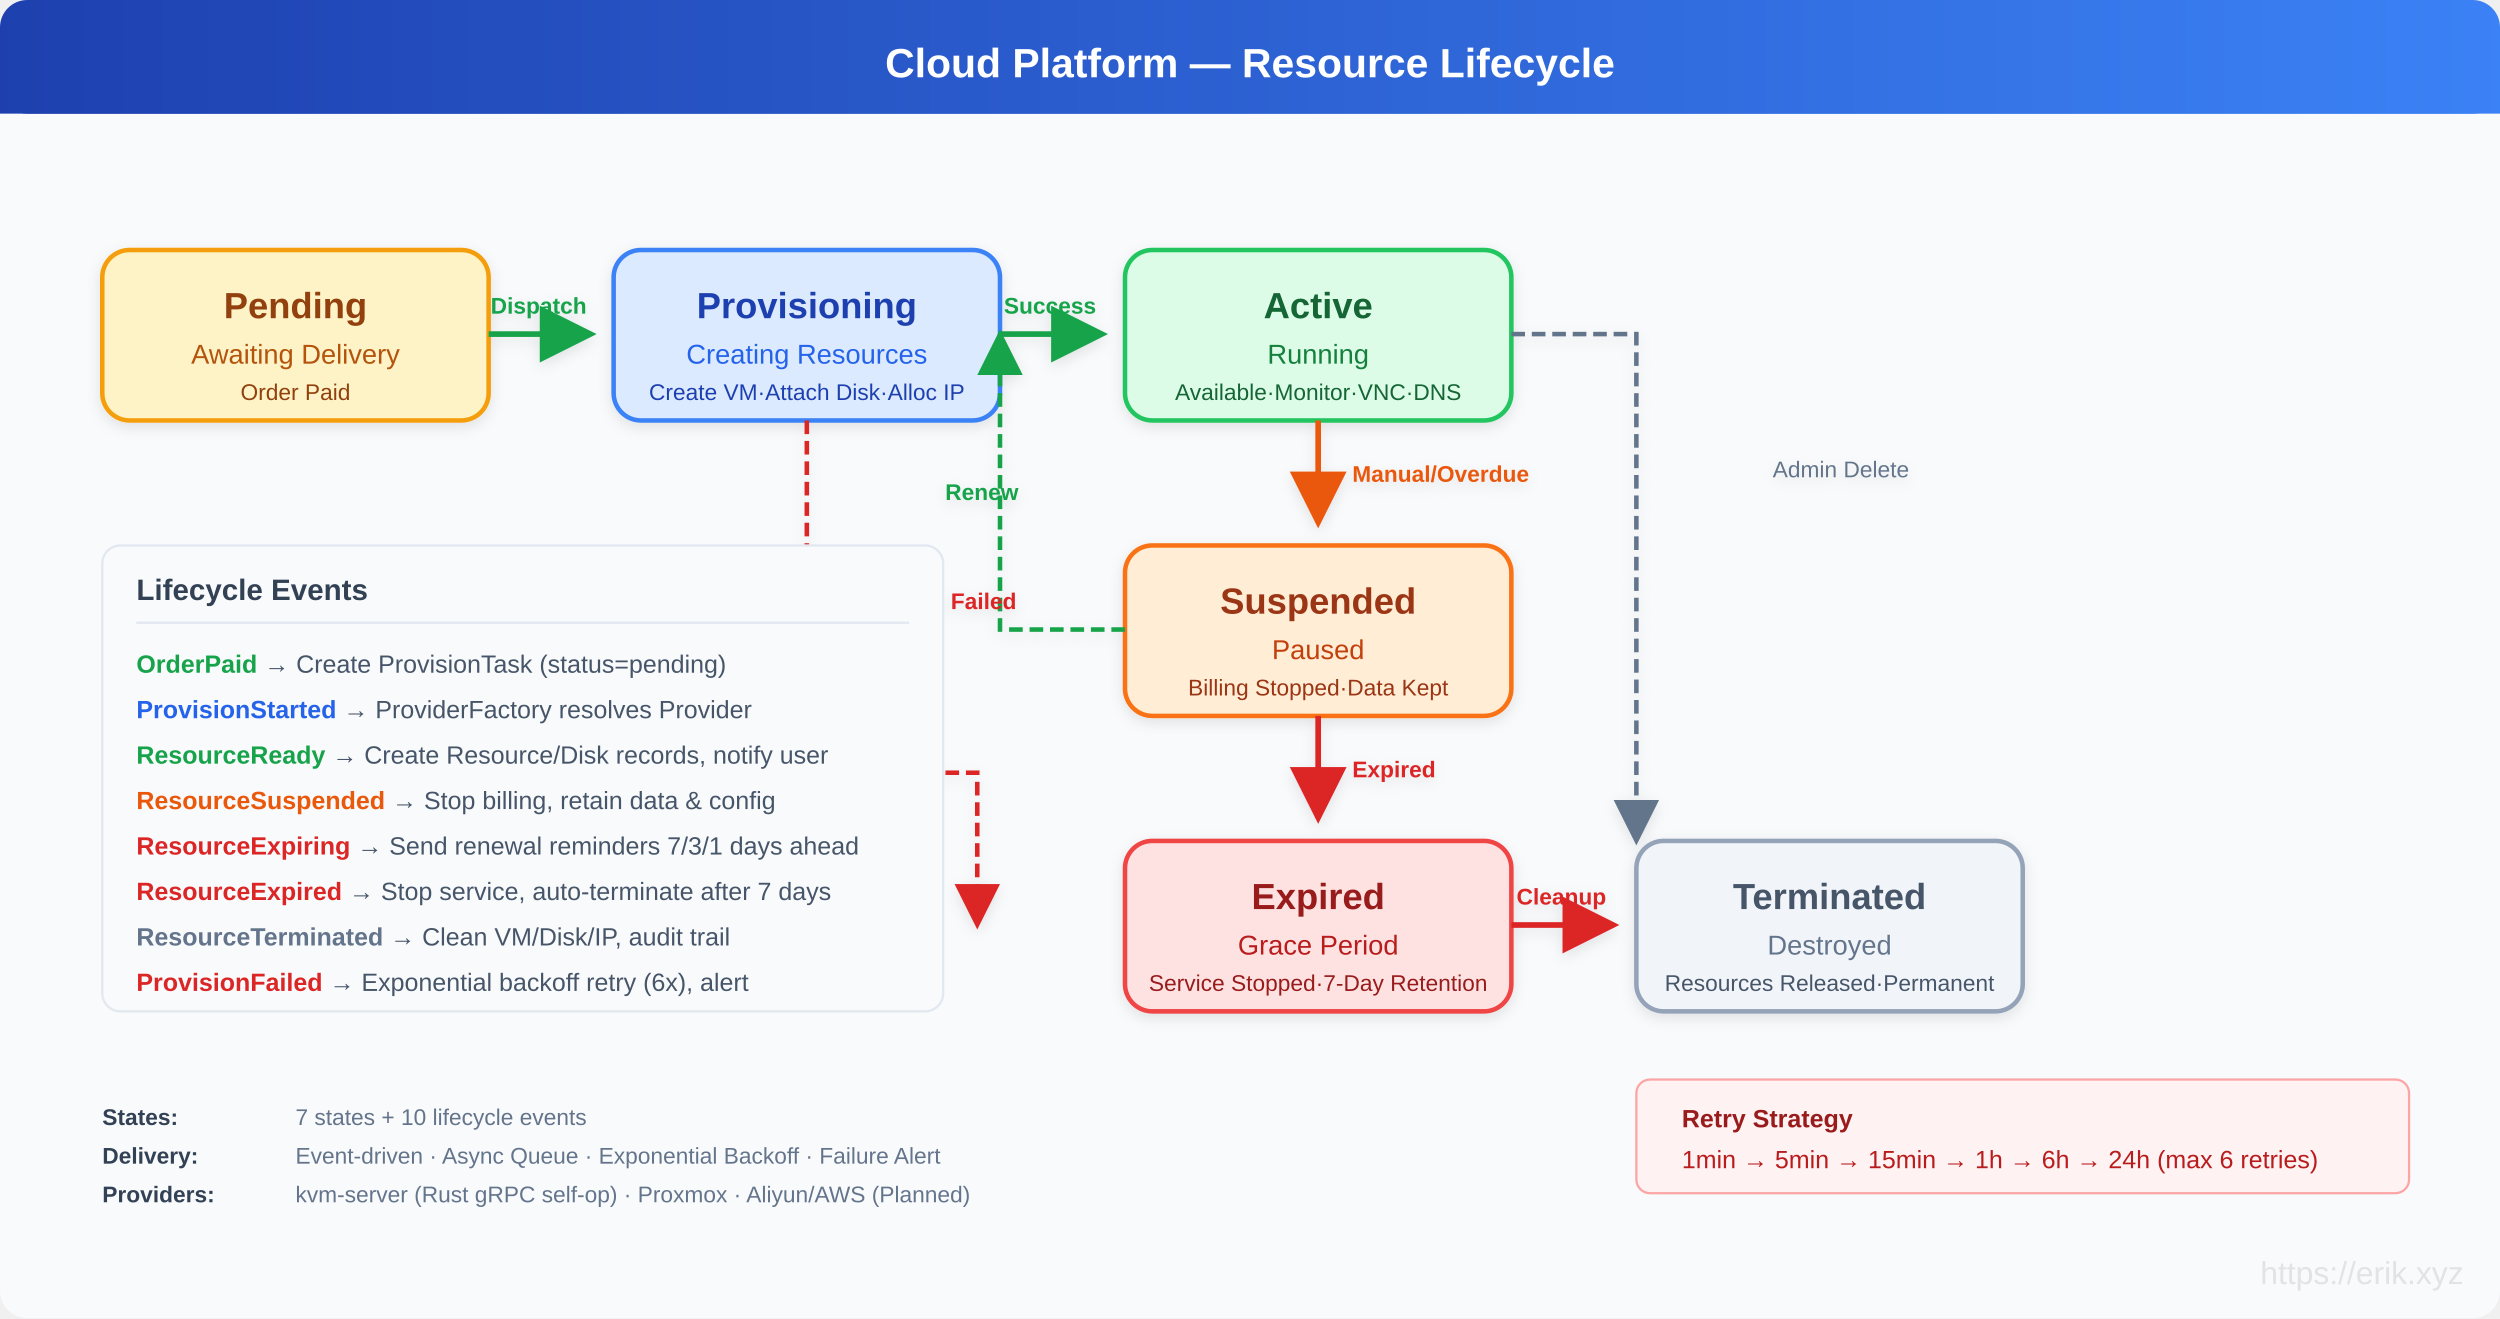
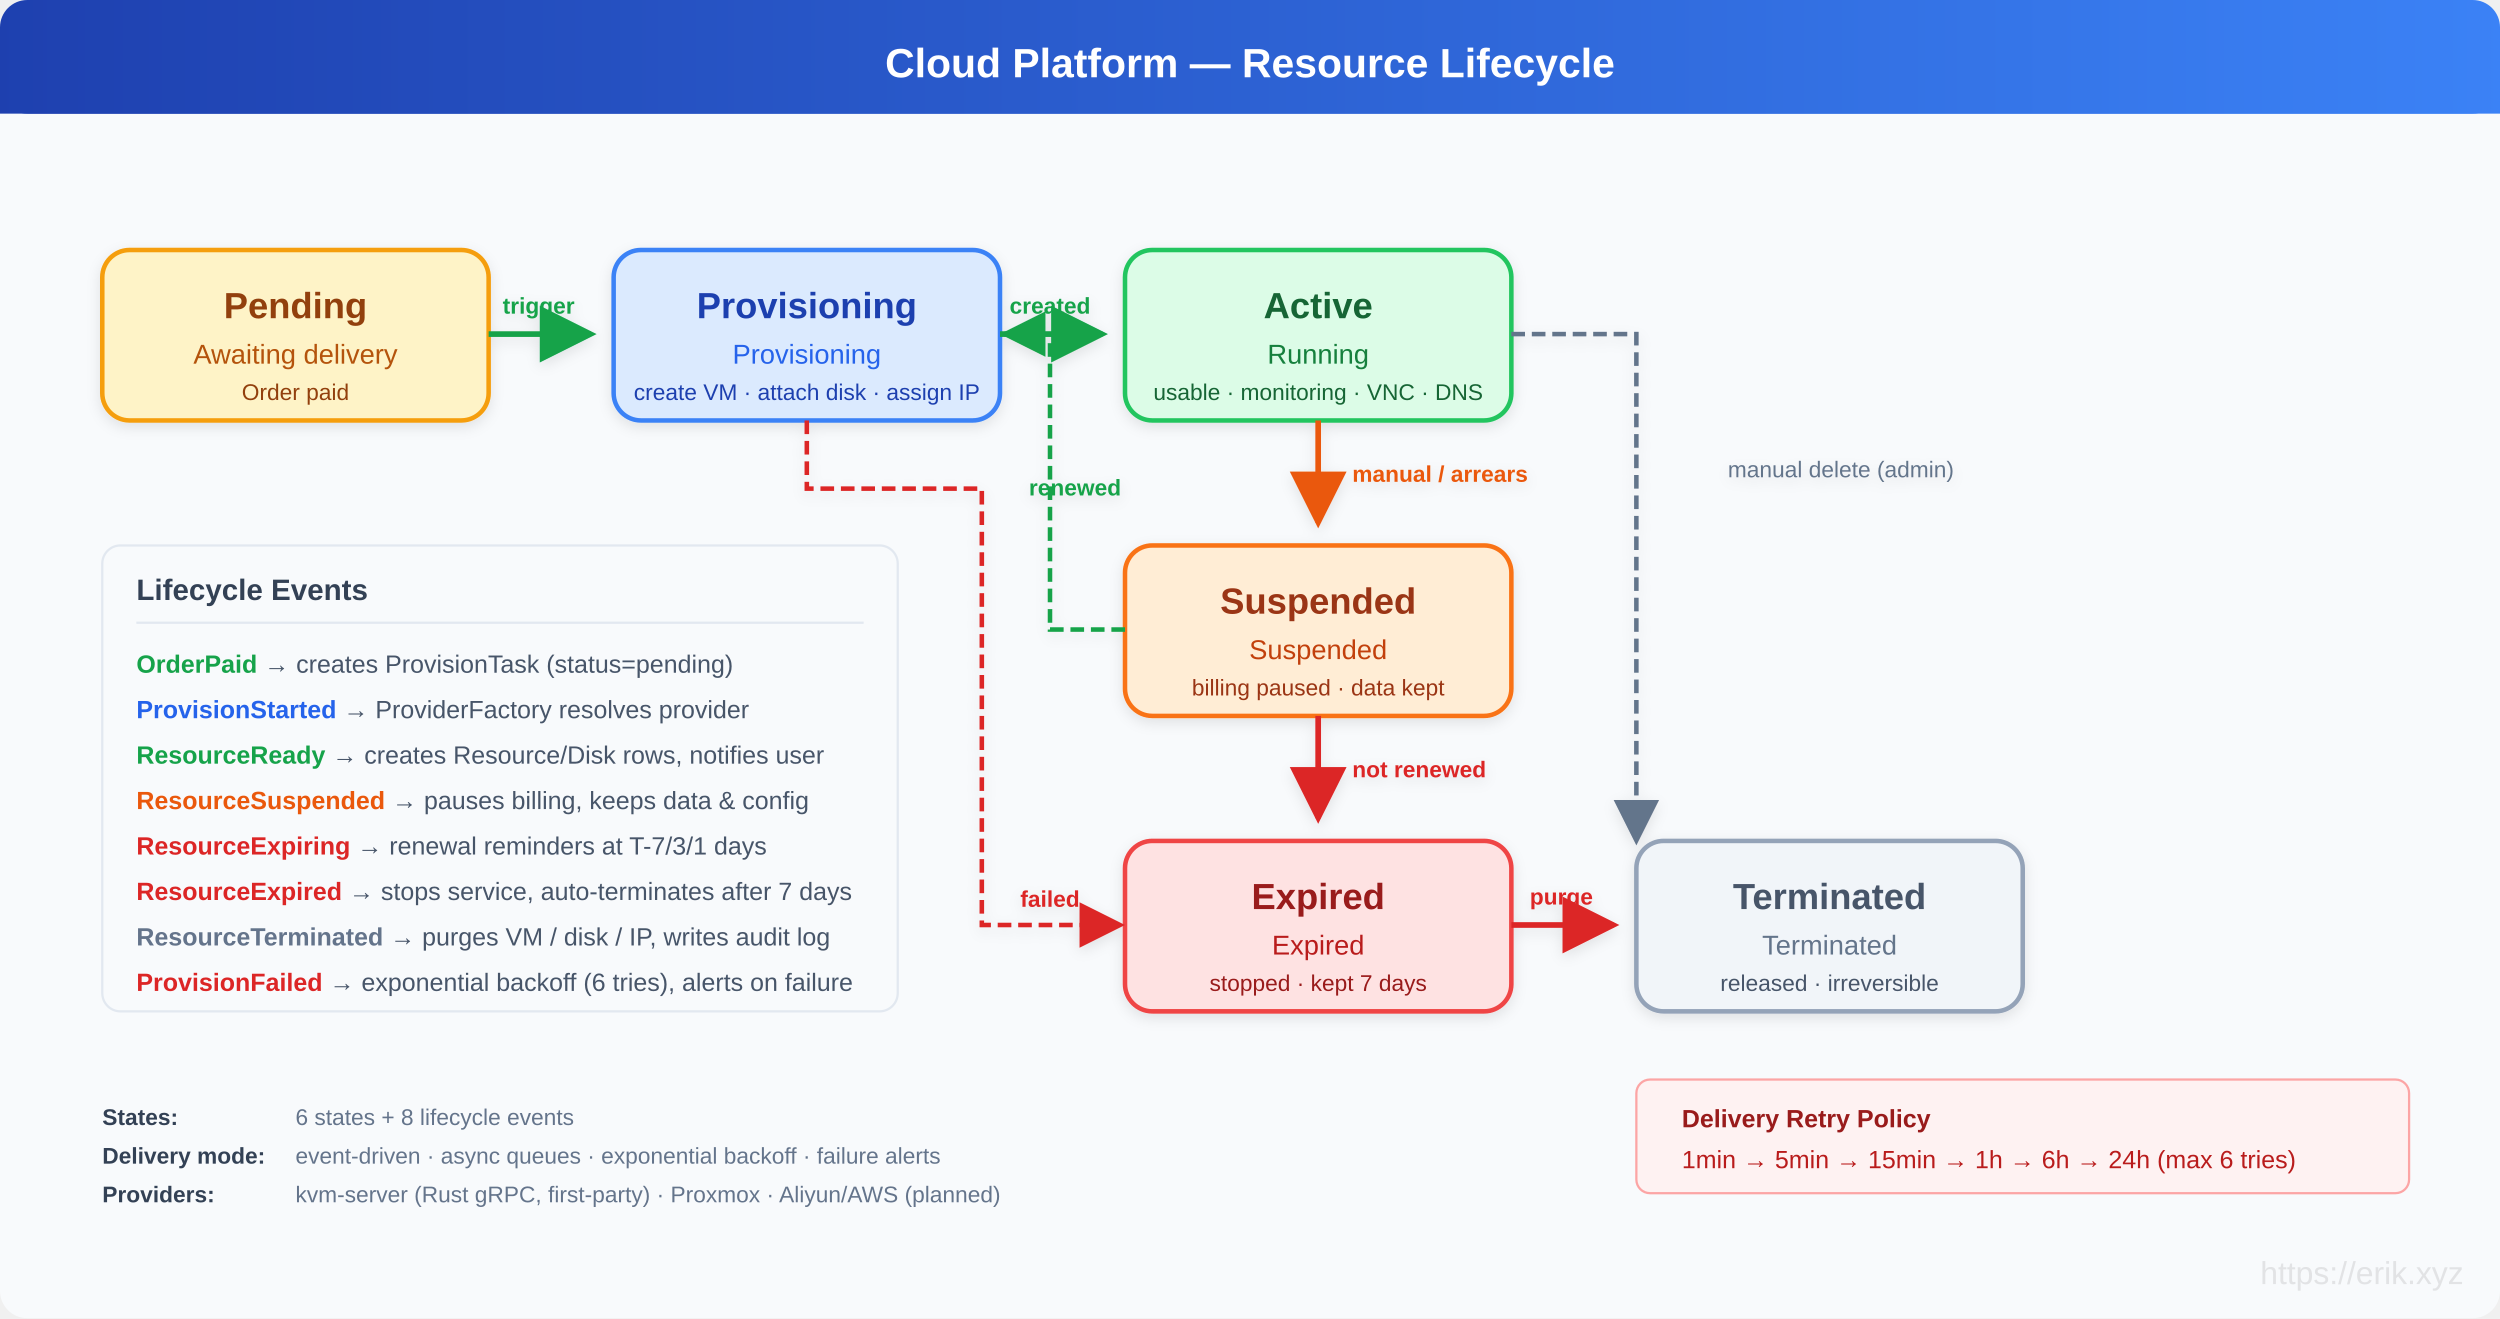
<svg xmlns="http://www.w3.org/2000/svg" viewBox="0 0 1100 580" font-family="'Segoe UI','Helvetica Neue',Arial,sans-serif">
  <defs>
    <linearGradient id="hdr" x1="0" y1="0" x2="1" y2="0">
      <stop offset="0%" stop-color="#1e40af" />
      <stop offset="100%" stop-color="#3b82f6" />
    </linearGradient>
    <filter id="sh">
      <feDropShadow dx="0" dy="2" stdDeviation="3" flood-opacity="0.1" />
    </filter>
    <marker id="arrGr" markerWidth="10" markerHeight="10" refX="9" refY="5" orient="auto">
      <path d="M0,0 L10,5 L0,10 Z" fill="#16a34a" />
    </marker>
    <marker id="arrRed" markerWidth="10" markerHeight="10" refX="9" refY="5" orient="auto">
      <path d="M0,0 L10,5 L0,10 Z" fill="#dc2626" />
    </marker>
    <marker id="arrOr" markerWidth="10" markerHeight="10" refX="9" refY="5" orient="auto">
      <path d="M0,0 L10,5 L0,10 Z" fill="#ea580c" />
    </marker>
    <marker id="arrGy" markerWidth="10" markerHeight="10" refX="9" refY="5" orient="auto">
      <path d="M0,0 L10,5 L0,10 Z" fill="#64748b" />
    </marker>
  </defs>
  <rect width="1100" height="580" fill="#f8fafc" rx="12" />
  <rect x="0" y="0" width="1100" height="50" fill="url(#hdr)" rx="12" />
  <rect x="0" y="12" width="1100" height="38" fill="url(#hdr)" />
  <text x="550" y="34" text-anchor="middle" fill="#fff" font-size="18" font-weight="bold">Cloud Platform — Resource Lifecycle</text>
  <g filter="url(#sh)">
    <rect x="45" y="110" width="170" height="75" rx="12" fill="#fef3c7" stroke="#f59e0b" stroke-width="2" />
    <text x="130" y="140" text-anchor="middle" fill="#92400e" font-size="16" font-weight="bold">Pending</text>
-     <text x="130" y="160" text-anchor="middle" fill="#b45309" font-size="12">Awaiting Delivery</text>
-     <text x="130" y="176" text-anchor="middle" fill="#92400e" font-size="10">Order Paid</text>
+     <text x="130" y="160" text-anchor="middle" fill="#b45309" font-size="12">Awaiting delivery</text>
+     <text x="130" y="176" text-anchor="middle" fill="#92400e" font-size="10">Order paid</text>
    <path d="M215,147 L260,147" stroke="#16a34a" stroke-width="2.5" marker-end="url(#arrGr)" />
-     <text x="237" y="138" text-anchor="middle" fill="#16a34a" font-size="10" font-weight="bold">Dispatch</text>
+     <text x="237" y="138" text-anchor="middle" fill="#16a34a" font-size="10" font-weight="bold">trigger</text>
    <rect x="270" y="110" width="170" height="75" rx="12" fill="#dbeafe" stroke="#3b82f6" stroke-width="2" />
    <text x="355" y="140" text-anchor="middle" fill="#1e40af" font-size="16" font-weight="bold">Provisioning</text>
-     <text x="355" y="160" text-anchor="middle" fill="#2563eb" font-size="12">Creating Resources</text>
-     <text x="355" y="176" text-anchor="middle" fill="#1e40af" font-size="10">Create VM·Attach Disk·Alloc IP</text>
+     <text x="355" y="160" text-anchor="middle" fill="#2563eb" font-size="12">Provisioning</text>
+     <text x="355" y="176" text-anchor="middle" fill="#1e40af" font-size="10">create VM · attach disk · assign IP</text>
    <path d="M440,147 L485,147" stroke="#16a34a" stroke-width="2.5" marker-end="url(#arrGr)" />
-     <text x="462" y="138" text-anchor="middle" fill="#16a34a" font-size="10" font-weight="bold">Success</text>
+     <text x="462" y="138" text-anchor="middle" fill="#16a34a" font-size="10" font-weight="bold">created</text>
    <rect x="495" y="110" width="170" height="75" rx="12" fill="#dcfce7" stroke="#22c55e" stroke-width="2" />
    <text x="580" y="140" text-anchor="middle" fill="#166534" font-size="16" font-weight="bold">Active</text>
    <text x="580" y="160" text-anchor="middle" fill="#15803d" font-size="12">Running</text>
-     <text x="580" y="176" text-anchor="middle" fill="#166534" font-size="10">Available·Monitor·VNC·DNS</text>
+     <text x="580" y="176" text-anchor="middle" fill="#166534" font-size="10">usable · monitoring · VNC · DNS</text>
    <path d="M580,185 L580,230" stroke="#ea580c" stroke-width="2.5" marker-end="url(#arrOr)" />
-     <text x="595" y="212" fill="#ea580c" font-size="10" font-weight="bold">Manual/Overdue</text>
+     <text x="595" y="212" fill="#ea580c" font-size="10" font-weight="bold">manual / arrears</text>
    <rect x="495" y="240" width="170" height="75" rx="12" fill="#ffedd5" stroke="#f97316" stroke-width="2" />
    <text x="580" y="270" text-anchor="middle" fill="#9a3412" font-size="16" font-weight="bold">Suspended</text>
-     <text x="580" y="290" text-anchor="middle" fill="#c2410c" font-size="12">Paused</text>
-     <text x="580" y="306" text-anchor="middle" fill="#9a3412" font-size="10">Billing Stopped·Data Kept</text>
-     <path d="M495,277 L440,277 L440,147" stroke="#16a34a" stroke-width="2" stroke-dasharray="6,3" fill="none" marker-end="url(#arrGr)" />
-     <text x="432" y="220" text-anchor="middle" fill="#16a34a" font-size="10" font-weight="bold">Renew</text>
+     <text x="580" y="290" text-anchor="middle" fill="#c2410c" font-size="12">Suspended</text>
+     <text x="580" y="306" text-anchor="middle" fill="#9a3412" font-size="10">billing paused · data kept</text>
+     <path d="M495,277 L462,277 L462,147 L442,147" stroke="#16a34a" stroke-width="2" stroke-dasharray="6,3" fill="none" marker-end="url(#arrGr)" />
+     <text x="473" y="218" text-anchor="middle" fill="#16a34a" font-size="10" font-weight="bold">renewed</text>
    <path d="M580,315 L580,360" stroke="#dc2626" stroke-width="2.5" marker-end="url(#arrRed)" />
-     <text x="595" y="342" fill="#dc2626" font-size="10" font-weight="bold">Expired</text>
+     <text x="595" y="342" fill="#dc2626" font-size="10" font-weight="bold">not renewed</text>
    <rect x="495" y="370" width="170" height="75" rx="12" fill="#fee2e2" stroke="#ef4444" stroke-width="2" />
    <text x="580" y="400" text-anchor="middle" fill="#991b1b" font-size="16" font-weight="bold">Expired</text>
-     <text x="580" y="420" text-anchor="middle" fill="#b91c1c" font-size="12">Grace Period</text>
-     <text x="580" y="436" text-anchor="middle" fill="#991b1b" font-size="10">Service Stopped·7-Day Retention</text>
+     <text x="580" y="420" text-anchor="middle" fill="#b91c1c" font-size="12">Expired</text>
+     <text x="580" y="436" text-anchor="middle" fill="#991b1b" font-size="10">stopped · kept 7 days</text>
    <path d="M665,407 L710,407" stroke="#dc2626" stroke-width="2.5" marker-end="url(#arrRed)" />
-     <text x="687" y="398" text-anchor="middle" fill="#dc2626" font-size="10" font-weight="bold">Cleanup</text>
+     <text x="687" y="398" text-anchor="middle" fill="#dc2626" font-size="10" font-weight="bold">purge</text>
    <rect x="720" y="370" width="170" height="75" rx="12" fill="#f1f5f9" stroke="#94a3b8" stroke-width="2" />
    <text x="805" y="400" text-anchor="middle" fill="#475569" font-size="16" font-weight="bold">Terminated</text>
-     <text x="805" y="420" text-anchor="middle" fill="#64748b" font-size="12">Destroyed</text>
-     <text x="805" y="436" text-anchor="middle" fill="#475569" font-size="10">Resources Released·Permanent</text>
-     <path d="M355,185 L355,340 L430,340 L430,407" stroke="#dc2626" stroke-width="2" stroke-dasharray="6,3" fill="none" marker-end="url(#arrRed)" />
-     <text x="370" y="268" fill="#dc2626" font-size="10" font-weight="bold">Provision Failed</text>
+     <text x="805" y="420" text-anchor="middle" fill="#64748b" font-size="12">Terminated</text>
+     <text x="805" y="436" text-anchor="middle" fill="#475569" font-size="10">released · irreversible</text>
+     <path d="M355,185 L355,215 L432,215 L432,407 L493,407" stroke="#dc2626" stroke-width="2" stroke-dasharray="6,3" fill="none" marker-end="url(#arrRed)" />
+     <text x="462" y="399" text-anchor="middle" fill="#dc2626" font-size="10" font-weight="bold">failed</text>
    <path d="M665,147 L720,147 L720,370" stroke="#64748b" stroke-width="2" stroke-dasharray="6,3" fill="none" marker-end="url(#arrGy)" />
-     <text x="810" y="210" text-anchor="middle" fill="#64748b" font-size="10">Admin Delete</text>
+     <text x="810" y="210" text-anchor="middle" fill="#64748b" font-size="10">manual delete (admin)</text>
  </g>
  <g>
-     <rect x="45" y="240" width="370" height="205" rx="8" fill="#f8fafc" stroke="#e2e8f0" stroke-width="1" />
+     <rect x="45" y="240" width="350" height="205" rx="8" fill="#f8fafc" stroke="#e2e8f0" stroke-width="1" />
    <text x="60" y="264" fill="#334155" font-size="13" font-weight="bold">Lifecycle Events</text>
-     <line x1="60" y1="274" x2="400" y2="274" stroke="#e2e8f0" />
+     <line x1="60" y1="274" x2="380" y2="274" stroke="#e2e8f0" />
    <g font-size="11" fill="#475569">
      <text x="60" y="296">
-         <tspan fill="#16a34a" font-weight="bold">OrderPaid</tspan> → Create ProvisionTask (status=pending)</text>
+         <tspan fill="#16a34a" font-weight="bold">OrderPaid</tspan> → creates ProvisionTask (status=pending)</text>
      <text x="60" y="316">
-         <tspan fill="#2563eb" font-weight="bold">ProvisionStarted</tspan> → ProviderFactory resolves Provider</text>
+         <tspan fill="#2563eb" font-weight="bold">ProvisionStarted</tspan> → ProviderFactory resolves provider</text>
      <text x="60" y="336">
-         <tspan fill="#16a34a" font-weight="bold">ResourceReady</tspan> → Create Resource/Disk records, notify user</text>
+         <tspan fill="#16a34a" font-weight="bold">ResourceReady</tspan> → creates Resource/Disk rows, notifies user</text>
      <text x="60" y="356">
-         <tspan fill="#ea580c" font-weight="bold">ResourceSuspended</tspan> → Stop billing, retain data &amp; config</text>
+         <tspan fill="#ea580c" font-weight="bold">ResourceSuspended</tspan> → pauses billing, keeps data &amp; config</text>
      <text x="60" y="376">
-         <tspan fill="#dc2626" font-weight="bold">ResourceExpiring</tspan> → Send renewal reminders 7/3/1 days ahead</text>
+         <tspan fill="#dc2626" font-weight="bold">ResourceExpiring</tspan> → renewal reminders at T-7/3/1 days</text>
      <text x="60" y="396">
-         <tspan fill="#dc2626" font-weight="bold">ResourceExpired</tspan> → Stop service, auto-terminate after 7 days</text>
+         <tspan fill="#dc2626" font-weight="bold">ResourceExpired</tspan> → stops service, auto-terminates after 7 days</text>
      <text x="60" y="416">
-         <tspan fill="#64748b" font-weight="bold">ResourceTerminated</tspan> → Clean VM/Disk/IP, audit trail</text>
+         <tspan fill="#64748b" font-weight="bold">ResourceTerminated</tspan> → purges VM / disk / IP, writes audit log</text>
      <text x="60" y="436">
-         <tspan fill="#dc2626" font-weight="bold">ProvisionFailed</tspan> → Exponential backoff retry (6x), alert</text>
+         <tspan fill="#dc2626" font-weight="bold">ProvisionFailed</tspan> → exponential backoff (6 tries), alerts on failure</text>
    </g>
  </g>
  <rect x="720" y="475" width="340" height="50" rx="6" fill="#fef2f2" stroke="#fca5a5" stroke-width="1" />
-   <text x="740" y="496" fill="#991b1b" font-size="11" font-weight="bold">Retry Strategy</text>
-   <text x="740" y="514" fill="#b91c1c" font-size="11">1min → 5min → 15min → 1h → 6h → 24h (max 6 retries)</text>
+   <text x="740" y="496" fill="#991b1b" font-size="11" font-weight="bold">Delivery Retry Policy</text>
+   <text x="740" y="514" fill="#b91c1c" font-size="11">1min → 5min → 15min → 1h → 6h → 24h (max 6 tries)</text>
  <g font-size="10" fill="#64748b">
    <text x="45" y="495" font-weight="bold" fill="#334155">States:</text>
-     <text x="130" y="495">7 states + 10 lifecycle events</text>
-     <text x="45" y="512" font-weight="bold" fill="#334155">Delivery:</text>
-     <text x="130" y="512">Event-driven · Async Queue · Exponential Backoff · Failure Alert</text>
+     <text x="130" y="495">6 states + 8 lifecycle events</text>
+     <text x="45" y="512" font-weight="bold" fill="#334155">Delivery mode:</text>
+     <text x="130" y="512">event-driven · async queues · exponential backoff · failure alerts</text>
    <text x="45" y="529" font-weight="bold" fill="#334155">Providers:</text>
-     <text x="130" y="529">kvm-server (Rust gRPC self-op) · Proxmox · Aliyun/AWS (Planned)</text>
+     <text x="130" y="529">kvm-server (Rust gRPC, first-party) · Proxmox · Aliyun/AWS (planned)</text>
  </g>
  <g opacity="0.5">
    <text x="1084" y="565" text-anchor="end" font-family="Arial, sans-serif" font-size="14" fill="rgba(0,0,0,0.18)">https://erik.xyz</text>
  </g>
</svg>
